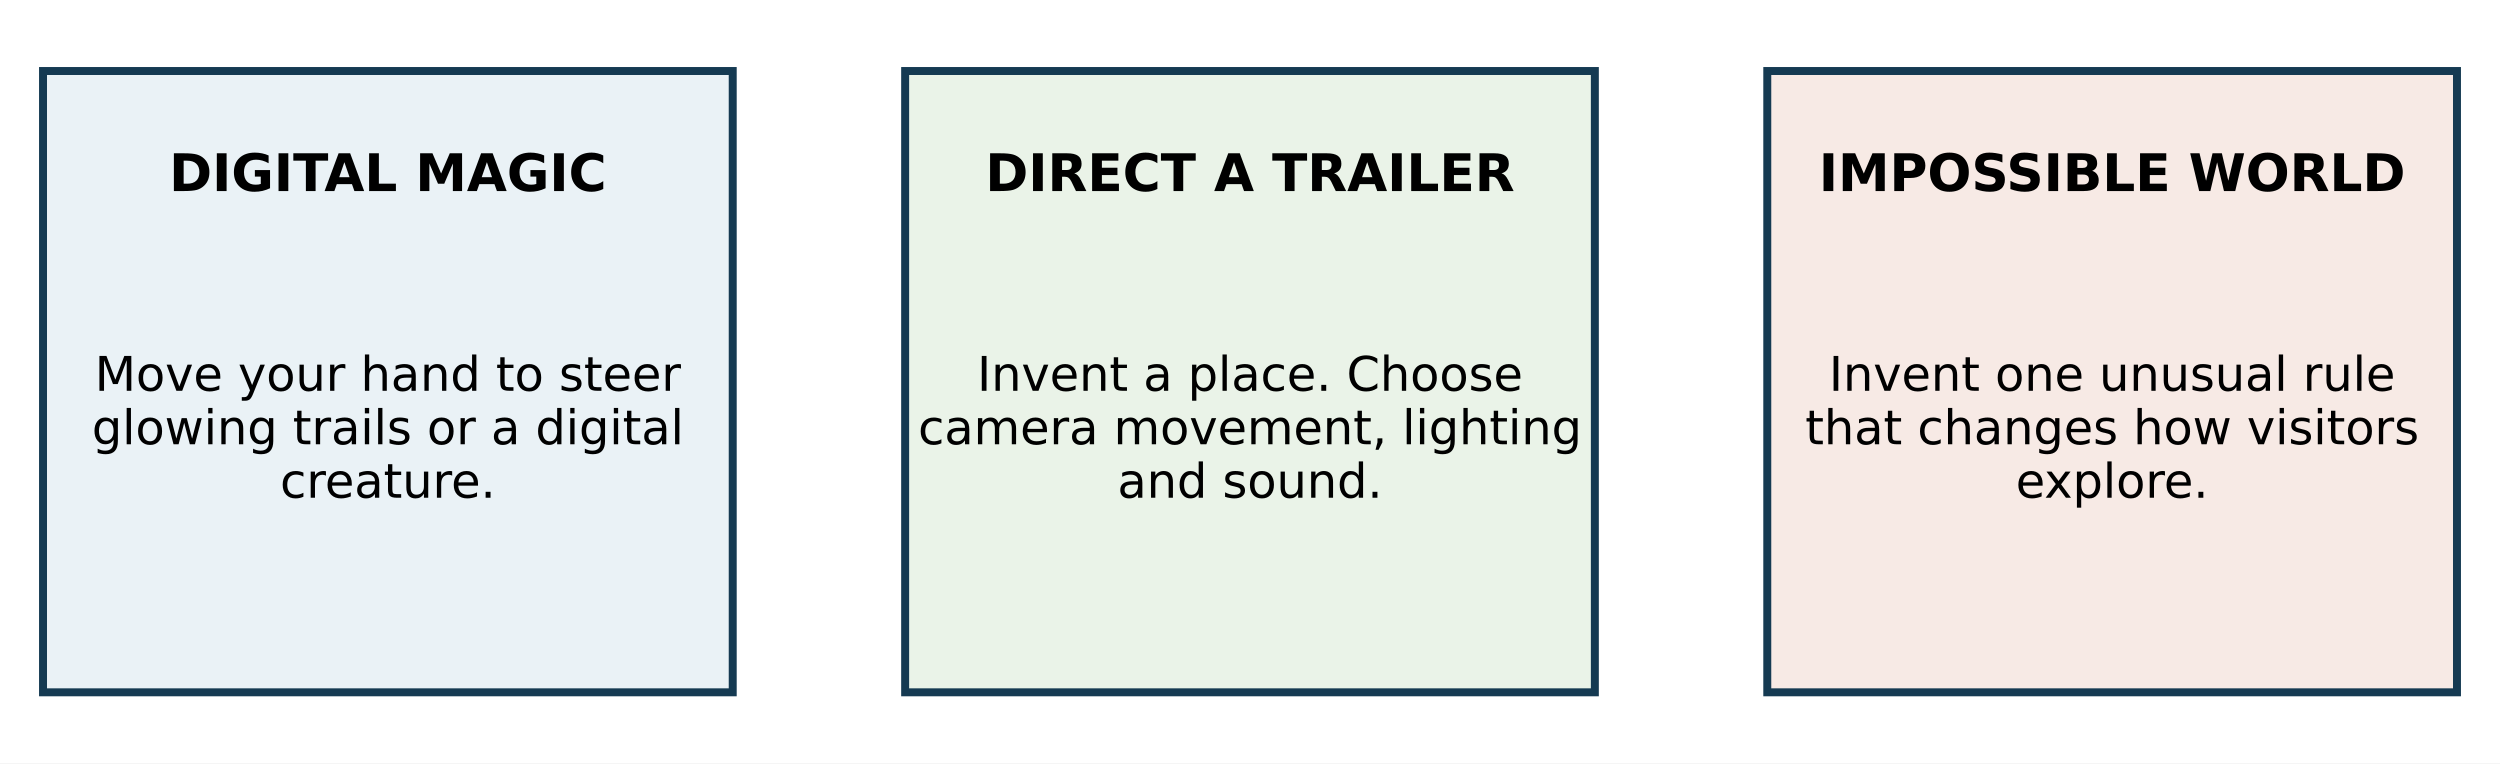
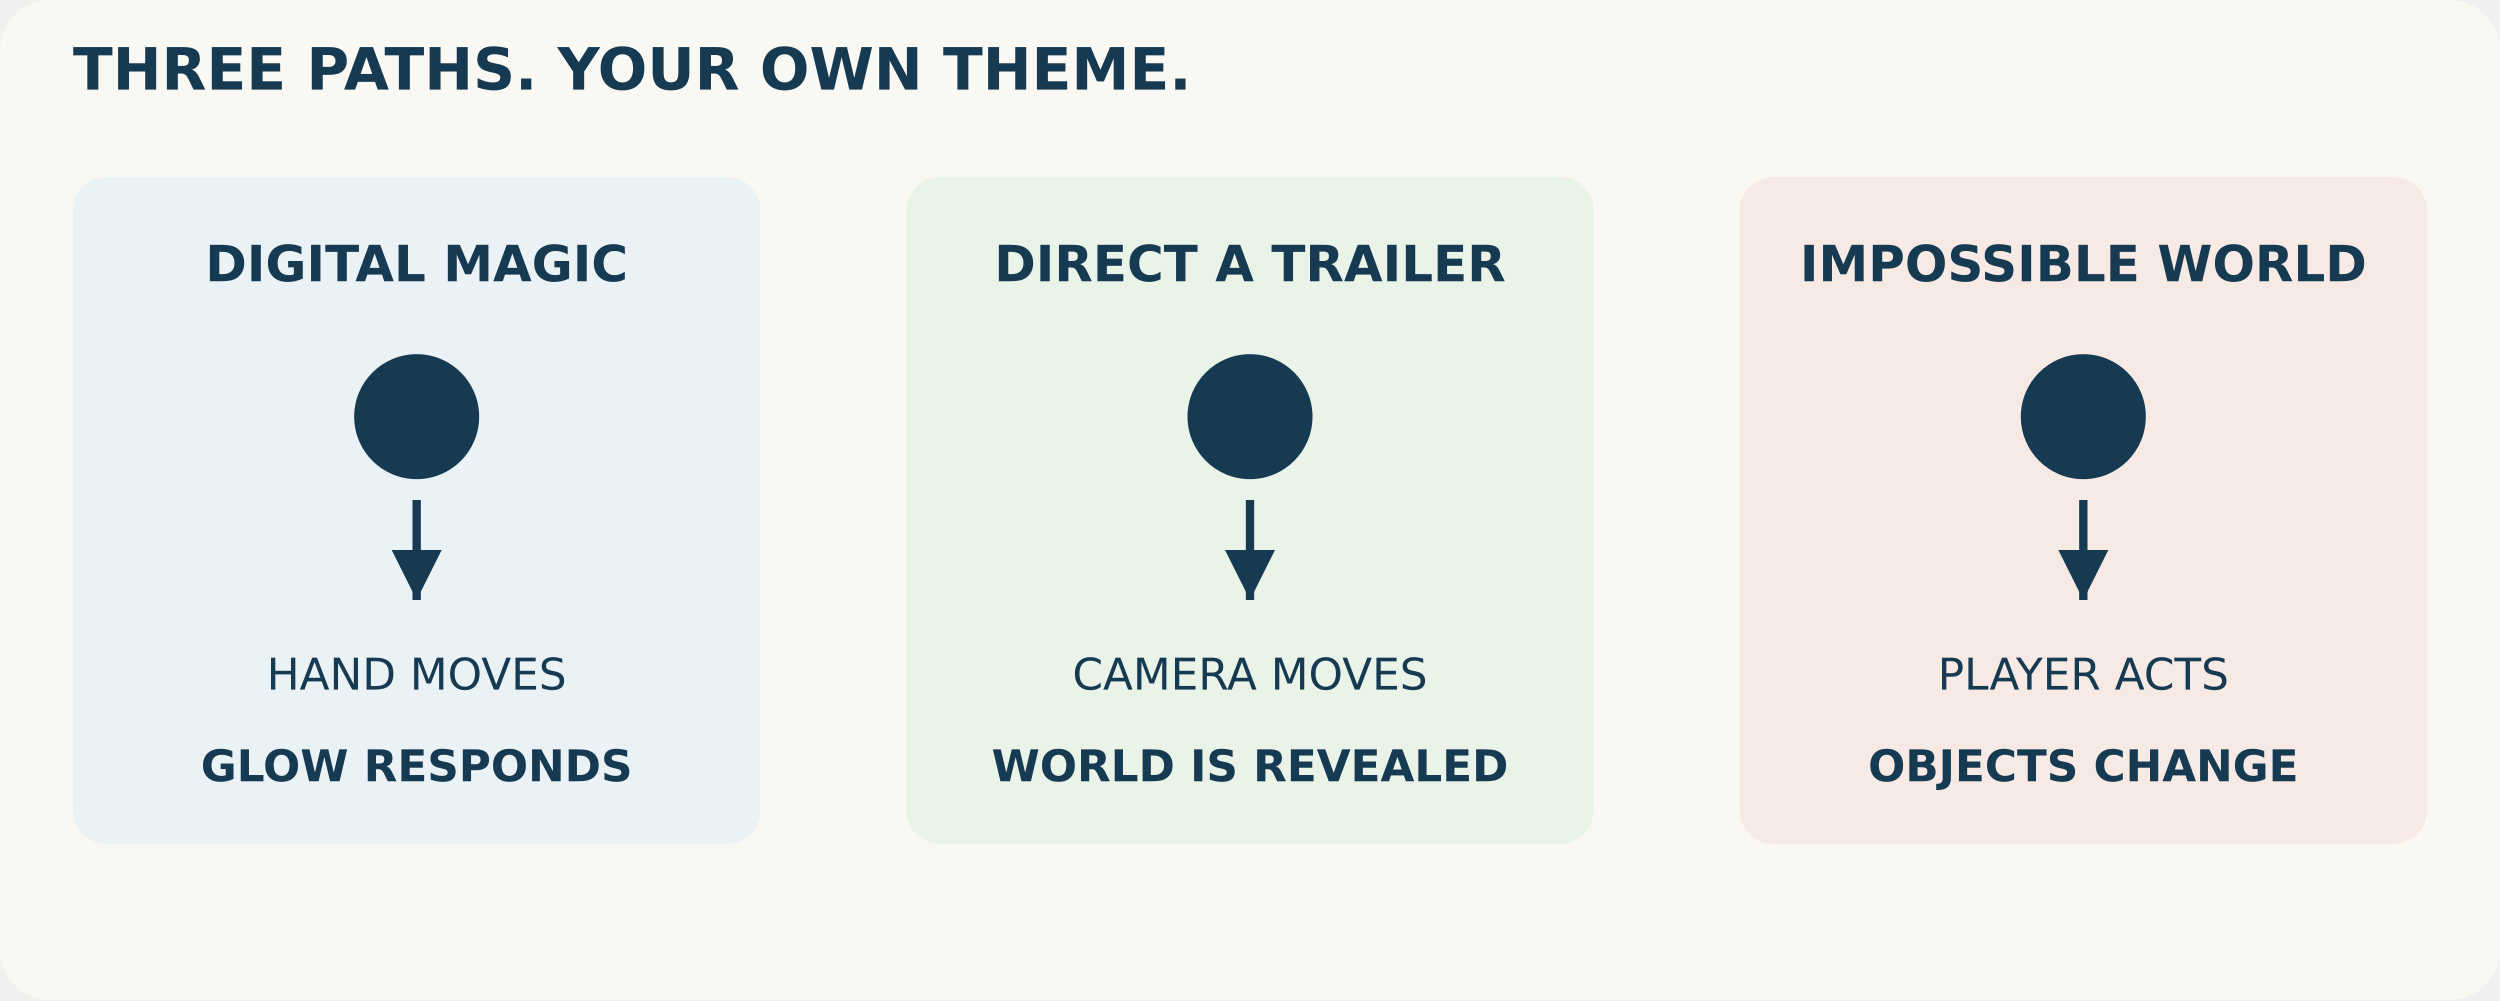
- <svg xmlns="http://www.w3.org/2000/svg" width="628.2pt" height="191.808pt" viewBox="0 0 628.2 191.808" version="1.1">
+ <svg xmlns="http://www.w3.org/2000/svg" width="1200" height="480" viewBox="0 0 1200 480">
+   <rect width="1200" height="480" rx="24" fill="#FAF8F3" />
  <defs>
-     <style type="text/css">*{stroke-linejoin: round; stroke-linecap: butt}</style>
+     <marker id="arrow" markerWidth="8" markerHeight="8" refX="6" refY="3" orient="auto">
+       <path d="M0,0 L6,3 L0,6" fill="#153A52" />
+     </marker>
  </defs>
-   <g id="figure_1">
-     <g id="patch_1">
-       <path d="M 0 191.808  L 628.2 191.808  L 628.2 0  L 0 0  z " style="fill: #ffffff" />
-     </g>
-     <g id="axes_1">
-       <g id="patch_2">
-         <path d="M 10.811 173.964  L 184.119 173.964  L 184.119 17.844  L 10.811 17.844  z " clip-path="url(#pf846d4624e)" style="fill: #eaf2f6; stroke: #153a52; stroke-width: 2; stroke-linejoin: miter" />
-       </g>
-       <g id="text_1">
-         <text style="font-weight: 700; font-size: 13px; font-family: 'DejaVu Sans'; text-anchor: middle" x="97.465" y="48.004" transform="rotate(-0 97.46471 48.00384)">DIGITAL MAGIC</text>
-       </g>
-       <g id="text_2">
-         <text style="font-size: 12px; font-family: 'DejaVu Sans'" transform="translate(23.81189 98.19643)">Move your hand to steer</text>
-         <text style="font-size: 12px; font-family: 'DejaVu Sans'" transform="translate(23.08721 111.6338)">glowing trails or a digital</text>
-         <text style="font-size: 12px; font-family: 'DejaVu Sans'" transform="translate(70.38033 125.0712)">creature.</text>
-       </g>
-     </g>
-     <g id="axes_2">
-       <g id="patch_3">
-         <path d="M 227.446 173.964  L 400.754 173.964  L 400.754 17.844  L 227.446 17.844  z " clip-path="url(#p29e889626e)" style="fill: #eaf3e8; stroke: #153a52; stroke-width: 2; stroke-linejoin: miter" />
-       </g>
-       <g id="text_3">
-         <text style="font-weight: 700; font-size: 13px; font-family: 'DejaVu Sans'; text-anchor: middle" x="314.1" y="48.004" transform="rotate(-0 314.1 48.00384)">DIRECT A TRAILER</text>
-       </g>
-       <g id="text_4">
-         <text style="font-size: 12px; font-family: 'DejaVu Sans'" transform="translate(245.5294 98.19643)">Invent a place. Choose</text>
-         <text style="font-size: 12px; font-family: 'DejaVu Sans'" transform="translate(230.6981 111.6338)">camera movement, lighting</text>
-         <text style="font-size: 12px; font-family: 'DejaVu Sans'" transform="translate(280.7869 125.0712)">and sound.</text>
-       </g>
-     </g>
-     <g id="axes_3">
-       <g id="patch_4">
-         <path d="M 444.081 173.964  L 617.389 173.964  L 617.389 17.844  L 444.081 17.844  z " clip-path="url(#pcb90ed9880)" style="fill: #f7eae5; stroke: #153a52; stroke-width: 2; stroke-linejoin: miter" />
-       </g>
-       <g id="text_5">
-         <text style="font-weight: 700; font-size: 13px; font-family: 'DejaVu Sans'; text-anchor: middle" x="530.735" y="48.004" transform="rotate(-0 530.7353 48.00384)">IMPOSSIBLE WORLD</text>
-       </g>
-       <g id="text_6">
-         <text style="font-size: 12px; font-family: 'DejaVu Sans'" transform="translate(459.5715 98.19643)">Invent one unusual rule</text>
-         <text style="font-size: 12px; font-family: 'DejaVu Sans'" transform="translate(453.6165 111.6338)">that changes how visitors</text>
-         <text style="font-size: 12px; font-family: 'DejaVu Sans'" transform="translate(506.5197 125.0712)">explore.</text>
-       </g>
-     </g>
-   </g>
-   <defs>
-     <clipPath id="pf846d4624e">
-       <rect x="7.2" y="7.2" width="180.529" height="177.408" />
-     </clipPath>
-     <clipPath id="p29e889626e">
-       <rect x="223.835" y="7.2" width="180.529" height="177.408" />
-     </clipPath>
-     <clipPath id="pcb90ed9880">
-       <rect x="440.471" y="7.2" width="180.529" height="177.408" />
-     </clipPath>
-   </defs>
+   <text x="35" y="43" font-family="DejaVu Sans" font-size="28" font-weight="bold" text-anchor="start" fill="#153A52">THREE PATHS. YOUR OWN THEME.</text>
+   <rect x="35" y="85" width="330" height="320" rx="16" fill="#EAF2F6" />
+   <text x="200" y="135" font-family="DejaVu Sans" font-size="24" font-weight="bold" text-anchor="middle" fill="#153A52">DIGITAL MAGIC</text>
+   <circle cx="200" cy="200" r="30" fill="#153A52" />
+   <line x1="200" y1="240" x2="200" y2="288" stroke="#153A52" stroke-width="4" marker-end="url(#arrow)" />
+   <text x="200" y="331" font-family="DejaVu Sans" font-size="21" font-weight="normal" text-anchor="middle" fill="#153A52">HAND MOVES</text>
+   <text x="200" y="375" font-family="DejaVu Sans" font-size="21" font-weight="bold" text-anchor="middle" fill="#153A52">GLOW RESPONDS</text>
+   <rect x="435" y="85" width="330" height="320" rx="16" fill="#EAF3E8" />
+   <text x="600" y="135" font-family="DejaVu Sans" font-size="24" font-weight="bold" text-anchor="middle" fill="#153A52">DIRECT A TRAILER</text>
+   <circle cx="600" cy="200" r="30" fill="#153A52" />
+   <line x1="600" y1="240" x2="600" y2="288" stroke="#153A52" stroke-width="4" marker-end="url(#arrow)" />
+   <text x="600" y="331" font-family="DejaVu Sans" font-size="21" font-weight="normal" text-anchor="middle" fill="#153A52">CAMERA MOVES</text>
+   <text x="600" y="375" font-family="DejaVu Sans" font-size="21" font-weight="bold" text-anchor="middle" fill="#153A52">WORLD IS REVEALED</text>
+   <rect x="835" y="85" width="330" height="320" rx="16" fill="#F7EAE5" />
+   <text x="1000" y="135" font-family="DejaVu Sans" font-size="24" font-weight="bold" text-anchor="middle" fill="#153A52">IMPOSSIBLE WORLD</text>
+   <circle cx="1000" cy="200" r="30" fill="#153A52" />
+   <line x1="1000" y1="240" x2="1000" y2="288" stroke="#153A52" stroke-width="4" marker-end="url(#arrow)" />
+   <text x="1000" y="331" font-family="DejaVu Sans" font-size="21" font-weight="normal" text-anchor="middle" fill="#153A52">PLAYER ACTS</text>
+   <text x="1000" y="375" font-family="DejaVu Sans" font-size="21" font-weight="bold" text-anchor="middle" fill="#153A52">OBJECTS CHANGE</text>
</svg>
